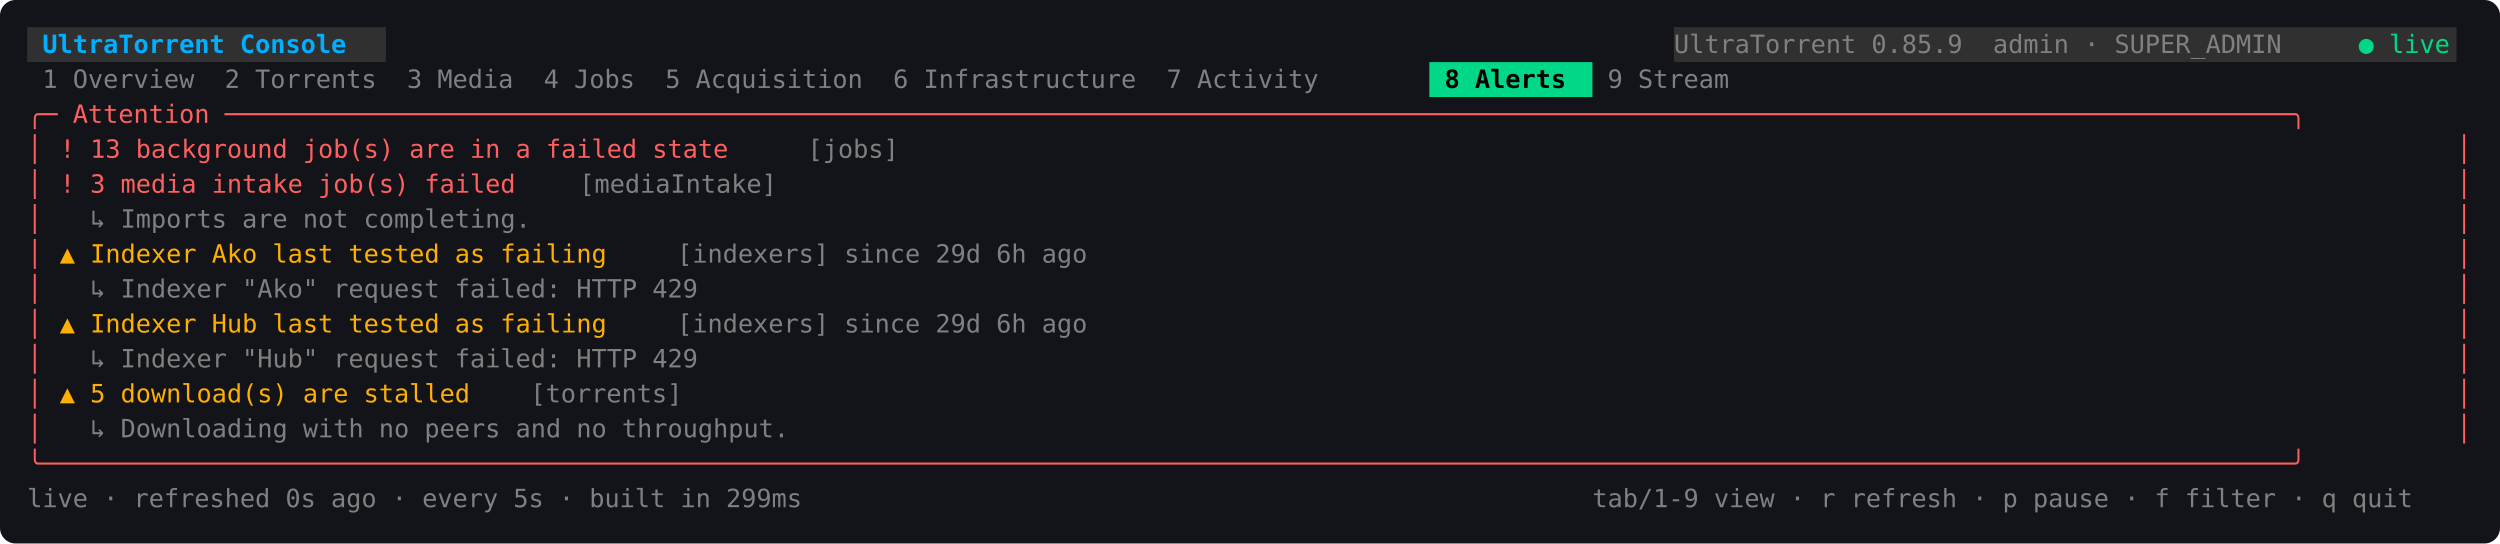
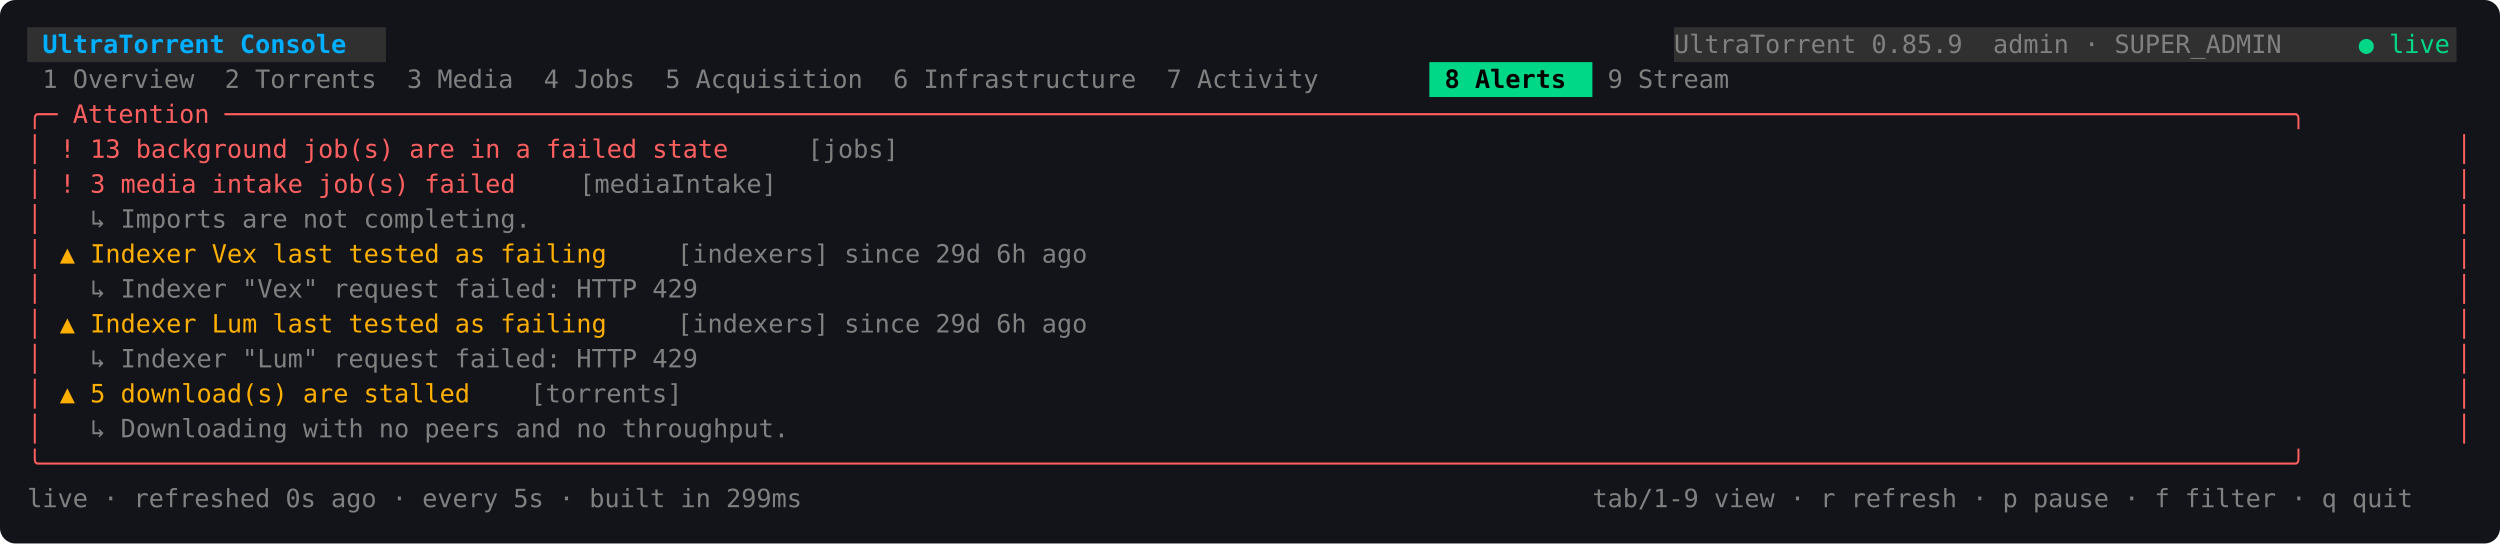
<svg xmlns="http://www.w3.org/2000/svg" viewBox="0 0 1288 280" width="1288" height="280" font-family="ui-monospace,SFMono-Regular,Menlo,Consolas,&quot;DejaVu Sans Mono&quot;,monospace" font-size="13">
  <rect width="100%" height="100%" rx="8" fill="#12141a" />
  <rect x="14.0" y="14.0" width="184.8" height="18.0" fill="#303030" />
  <rect x="862.4" y="14.0" width="403.2" height="18.0" fill="#303030" />
  <rect x="736.4" y="32.0" width="84.0" height="18.0" fill="#00d787" />
  <text x="14.0" y="27.3" fill="#00afff" xml:space="preserve" font-weight="700"> UltraTorrent Console</text>
  <text x="862.4" y="27.3" fill="#808080" xml:space="preserve">UltraTorrent 0.85.9  admin · SUPER_ADMIN</text>
  <text x="1215.2" y="27.3" fill="#00d787" xml:space="preserve">● live</text>
  <text x="14.0" y="45.3" fill="#808080" xml:space="preserve"> 1 Overview  2 Torrents  3 Media  4 Jobs  5 Acquisition  6 Infrastructure  7 Activity</text>
  <text x="736.4" y="45.3" fill="#000000" xml:space="preserve" font-weight="700"> 8 Alerts</text>
  <text x="820.4" y="45.3" fill="#808080" xml:space="preserve"> 9 Stream</text>
  <text x="14.0" y="63.3" fill="#ff5f5f" xml:space="preserve">╭─ Attention ────────────────────────────────────────────────────────────────────────────────────────────────────────────────────────────────────────╮</text>
  <text x="14.0" y="81.3" fill="#ff5f5f" xml:space="preserve">│</text>
  <text x="30.8" y="81.3" fill="#ff5f5f" xml:space="preserve">! 13 background job(s) are in a failed state</text>
  <text x="400.4" y="81.3" fill="#808080" xml:space="preserve">  [jobs]</text>
  <text x="1265.6" y="81.3" fill="#ff5f5f" xml:space="preserve">│</text>
  <text x="14.0" y="99.3" fill="#ff5f5f" xml:space="preserve">│</text>
  <text x="30.8" y="99.3" fill="#ff5f5f" xml:space="preserve">! 3 media intake job(s) failed</text>
  <text x="282.8" y="99.3" fill="#808080" xml:space="preserve">  [mediaIntake]</text>
  <text x="1265.6" y="99.3" fill="#ff5f5f" xml:space="preserve">│</text>
  <text x="14.0" y="117.3" fill="#ff5f5f" xml:space="preserve">│</text>
  <text x="30.8" y="117.3" fill="#808080" xml:space="preserve">  ↳ Imports are not completing.</text>
  <text x="1265.6" y="117.3" fill="#ff5f5f" xml:space="preserve">│</text>
  <text x="14.0" y="135.3" fill="#ff5f5f" xml:space="preserve">│</text>
-   <text x="30.8" y="135.3" fill="#ffaf00" xml:space="preserve">▲ Indexer Ako last tested as failing</text>
+   <text x="30.8" y="135.3" fill="#ffaf00" xml:space="preserve">▲ Indexer Vex last tested as failing</text>
  <text x="333.2" y="135.3" fill="#808080" xml:space="preserve">  [indexers] since 29d 6h ago</text>
  <text x="1265.6" y="135.3" fill="#ff5f5f" xml:space="preserve">│</text>
  <text x="14.0" y="153.3" fill="#ff5f5f" xml:space="preserve">│</text>
-   <text x="30.8" y="153.3" fill="#808080" xml:space="preserve">  ↳ Indexer "Ako" request failed: HTTP 429</text>
+   <text x="30.8" y="153.3" fill="#808080" xml:space="preserve">  ↳ Indexer "Vex" request failed: HTTP 429</text>
  <text x="1265.6" y="153.3" fill="#ff5f5f" xml:space="preserve">│</text>
  <text x="14.0" y="171.3" fill="#ff5f5f" xml:space="preserve">│</text>
-   <text x="30.8" y="171.3" fill="#ffaf00" xml:space="preserve">▲ Indexer Hub last tested as failing</text>
+   <text x="30.8" y="171.3" fill="#ffaf00" xml:space="preserve">▲ Indexer Lum last tested as failing</text>
  <text x="333.2" y="171.3" fill="#808080" xml:space="preserve">  [indexers] since 29d 6h ago</text>
  <text x="1265.6" y="171.3" fill="#ff5f5f" xml:space="preserve">│</text>
  <text x="14.0" y="189.3" fill="#ff5f5f" xml:space="preserve">│</text>
-   <text x="30.8" y="189.3" fill="#808080" xml:space="preserve">  ↳ Indexer "Hub" request failed: HTTP 429</text>
+   <text x="30.8" y="189.3" fill="#808080" xml:space="preserve">  ↳ Indexer "Lum" request failed: HTTP 429</text>
  <text x="1265.6" y="189.3" fill="#ff5f5f" xml:space="preserve">│</text>
  <text x="14.0" y="207.3" fill="#ff5f5f" xml:space="preserve">│</text>
  <text x="30.8" y="207.3" fill="#ffaf00" xml:space="preserve">▲ 5 download(s) are stalled</text>
  <text x="257.6" y="207.3" fill="#808080" xml:space="preserve">  [torrents]</text>
  <text x="1265.6" y="207.3" fill="#ff5f5f" xml:space="preserve">│</text>
  <text x="14.0" y="225.3" fill="#ff5f5f" xml:space="preserve">│</text>
  <text x="30.8" y="225.3" fill="#808080" xml:space="preserve">  ↳ Downloading with no peers and no throughput.</text>
  <text x="1265.6" y="225.3" fill="#ff5f5f" xml:space="preserve">│</text>
  <text x="14.0" y="243.3" fill="#ff5f5f" xml:space="preserve">╰────────────────────────────────────────────────────────────────────────────────────────────────────────────────────────────────────────────────────╯</text>
  <text x="14.0" y="261.3" fill="#808080" xml:space="preserve">live · refreshed 0s ago · every 5s · built in 299ms</text>
  <text x="820.4" y="261.3" fill="#808080" xml:space="preserve">tab/1-9 view · r refresh · p pause · f filter · q quit</text>
</svg>
